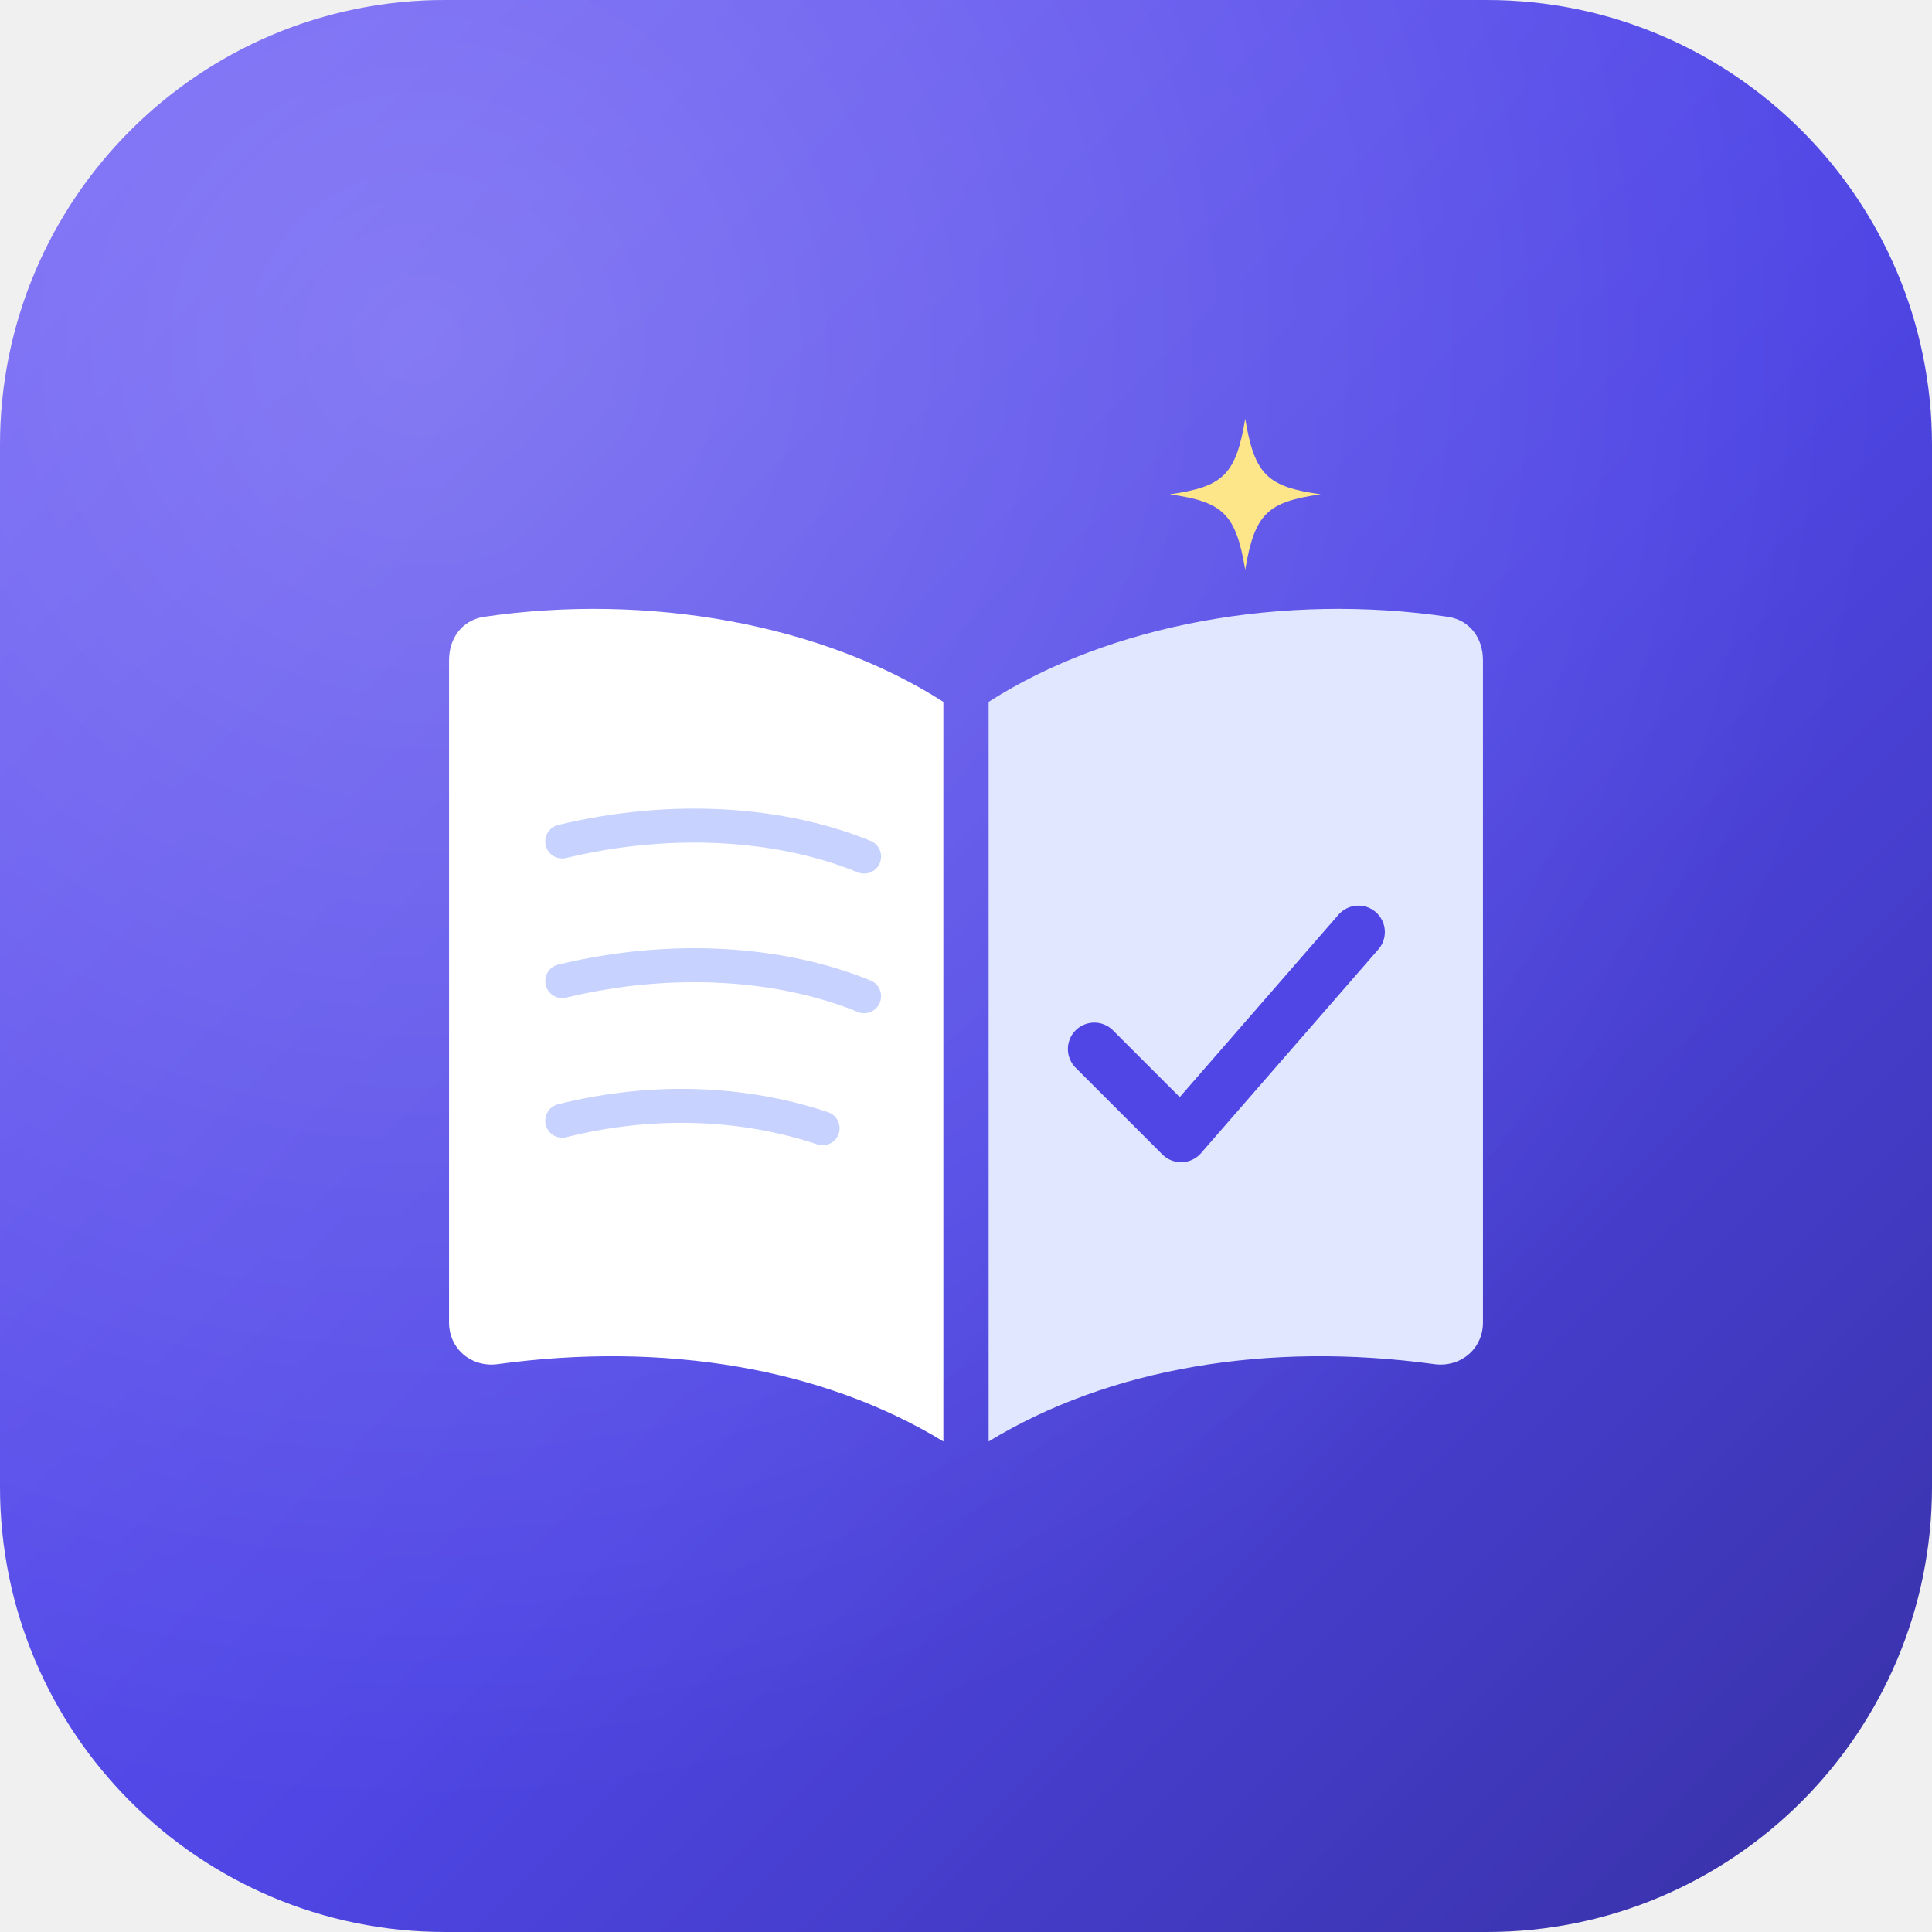
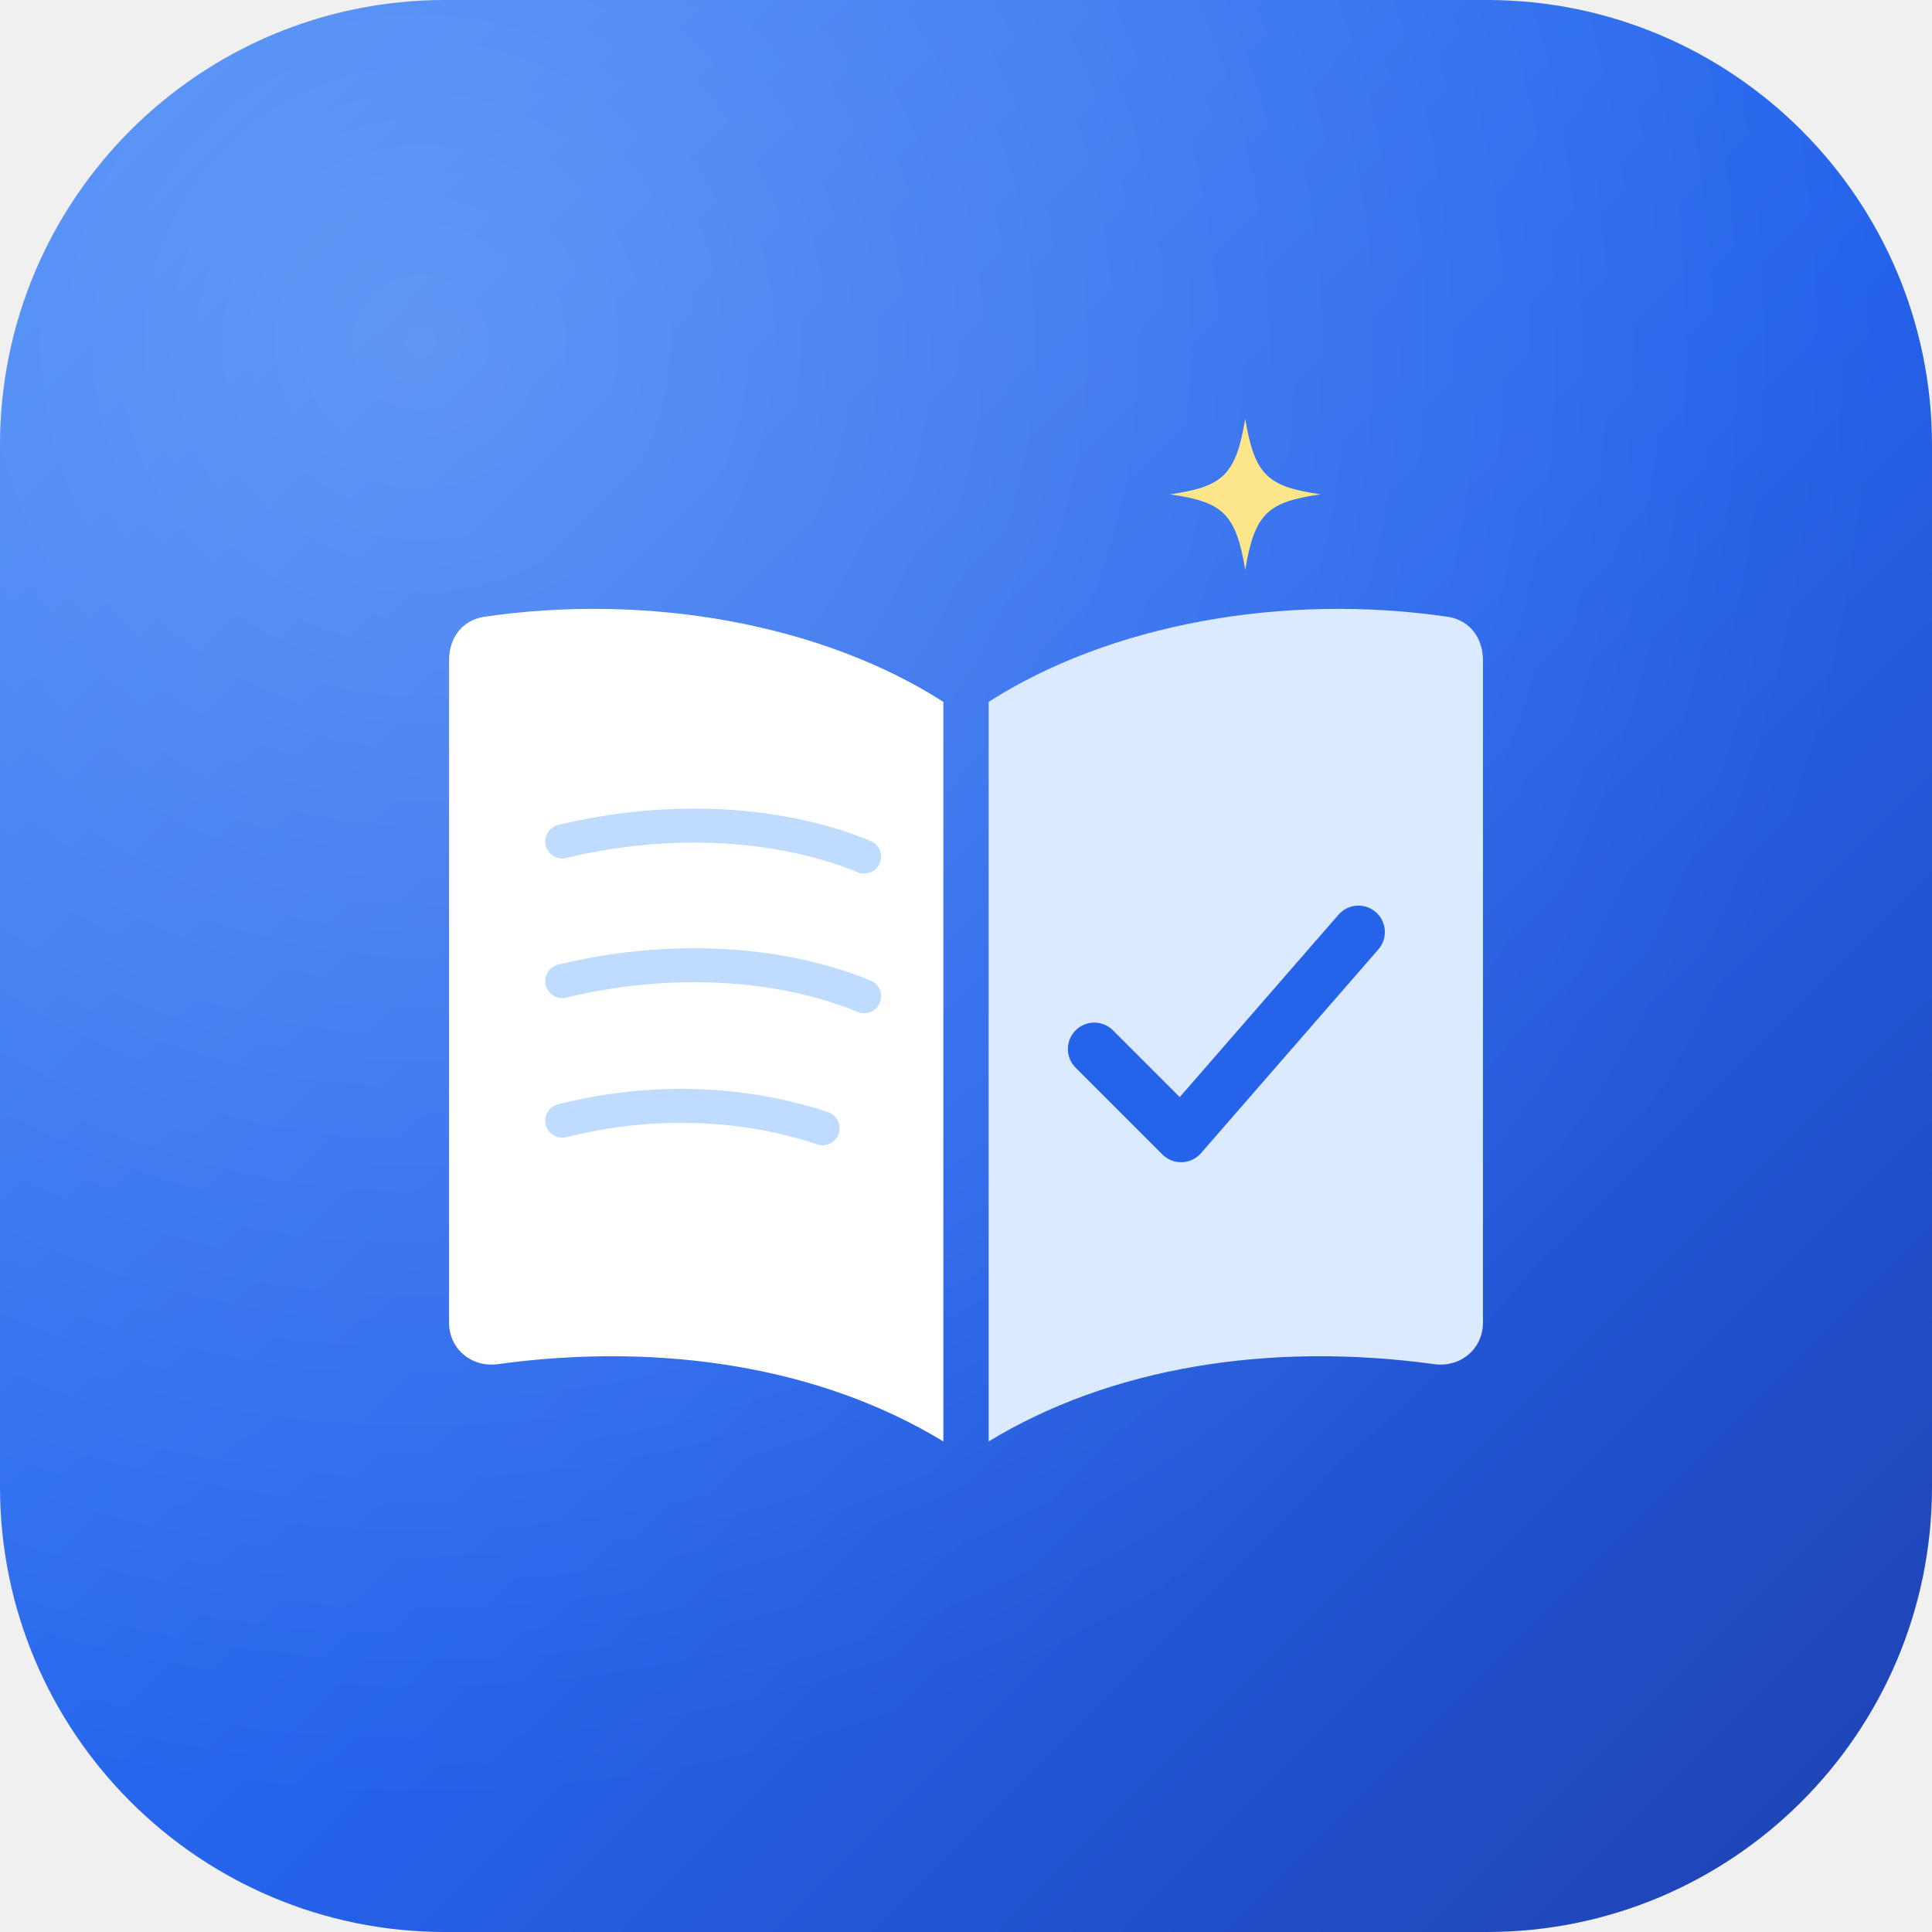
<svg xmlns="http://www.w3.org/2000/svg" viewBox="0 0 1024 1024" width="1024" height="1024">
  <defs>
    <linearGradient id="bg" x1="0" y1="0" x2="1" y2="1">
-       <stop offset="0" stop-color="#6D5DF6" />
-       <stop offset="0.55" stop-color="#4F46E5" />
-       <stop offset="1" stop-color="#3730A3" />
+       <stop offset="0" stop-color="#3B82F6" />
+       <stop offset="0.55" stop-color="#2563EB" />
+       <stop offset="1" stop-color="#1E40AF" />
    </linearGradient>
    <radialGradient id="glow" cx="0.22" cy="0.18" r="0.75">
      <stop offset="0" stop-color="#FFFFFF" stop-opacity="0.22" />
      <stop offset="1" stop-color="#FFFFFF" stop-opacity="0" />
    </radialGradient>
  </defs>
  <rect width="1024" height="1024" rx="236" fill="url(#bg)" />
  <rect width="1024" height="1024" rx="236" fill="url(#glow)" />
  <path d="M500 372 C 436 331 344 314 256 327 C 245 329 238 338 238 350 L 238 701 C 238 715 250 725 264 723 C 352 711 436 725 500 764 Z" fill="#FFFFFF" />
-   <path d="M524 372 C 588 331 680 314 768 327 C 779 329 786 338 786 350 L 786 701 C 786 715 774 725 760 723 C 672 711 588 725 524 764 Z" fill="#E0E7FF" />
-   <path d="M298 446 C 356 432 414 436 458 454" fill="none" stroke="#C7D2FE" stroke-width="18" stroke-linecap="round" />
-   <path d="M298 520 C 356 506 414 510 458 528" fill="none" stroke="#C7D2FE" stroke-width="18" stroke-linecap="round" />
-   <path d="M298 594 C 346 582 394 584 436 598" fill="none" stroke="#C7D2FE" stroke-width="18" stroke-linecap="round" />
-   <path d="M580 556 L 626 602 L 720 494" fill="none" stroke="#4F46E5" stroke-width="28" stroke-linecap="round" stroke-linejoin="round" />
+   <path d="M524 372 C 588 331 680 314 768 327 C 779 329 786 338 786 350 L 786 701 C 786 715 774 725 760 723 C 672 711 588 725 524 764 Z" fill="#DBEAFE" />
+   <path d="M298 446 C 356 432 414 436 458 454" fill="none" stroke="#BFDBFE" stroke-width="18" stroke-linecap="round" />
+   <path d="M298 520 C 356 506 414 510 458 528" fill="none" stroke="#BFDBFE" stroke-width="18" stroke-linecap="round" />
+   <path d="M298 594 C 346 582 394 584 436 598" fill="none" stroke="#BFDBFE" stroke-width="18" stroke-linecap="round" />
+   <path d="M580 556 L 626 602 L 720 494" fill="none" stroke="#2563EB" stroke-width="28" stroke-linecap="round" stroke-linejoin="round" />
  <path d="M660 222 C 665 252 672 258 700 262 C 672 266 665 272 660 302 C 655 272 648 266 620 262 C 648 258 655 252 660 222 Z" fill="#FDE68A" />
</svg>
